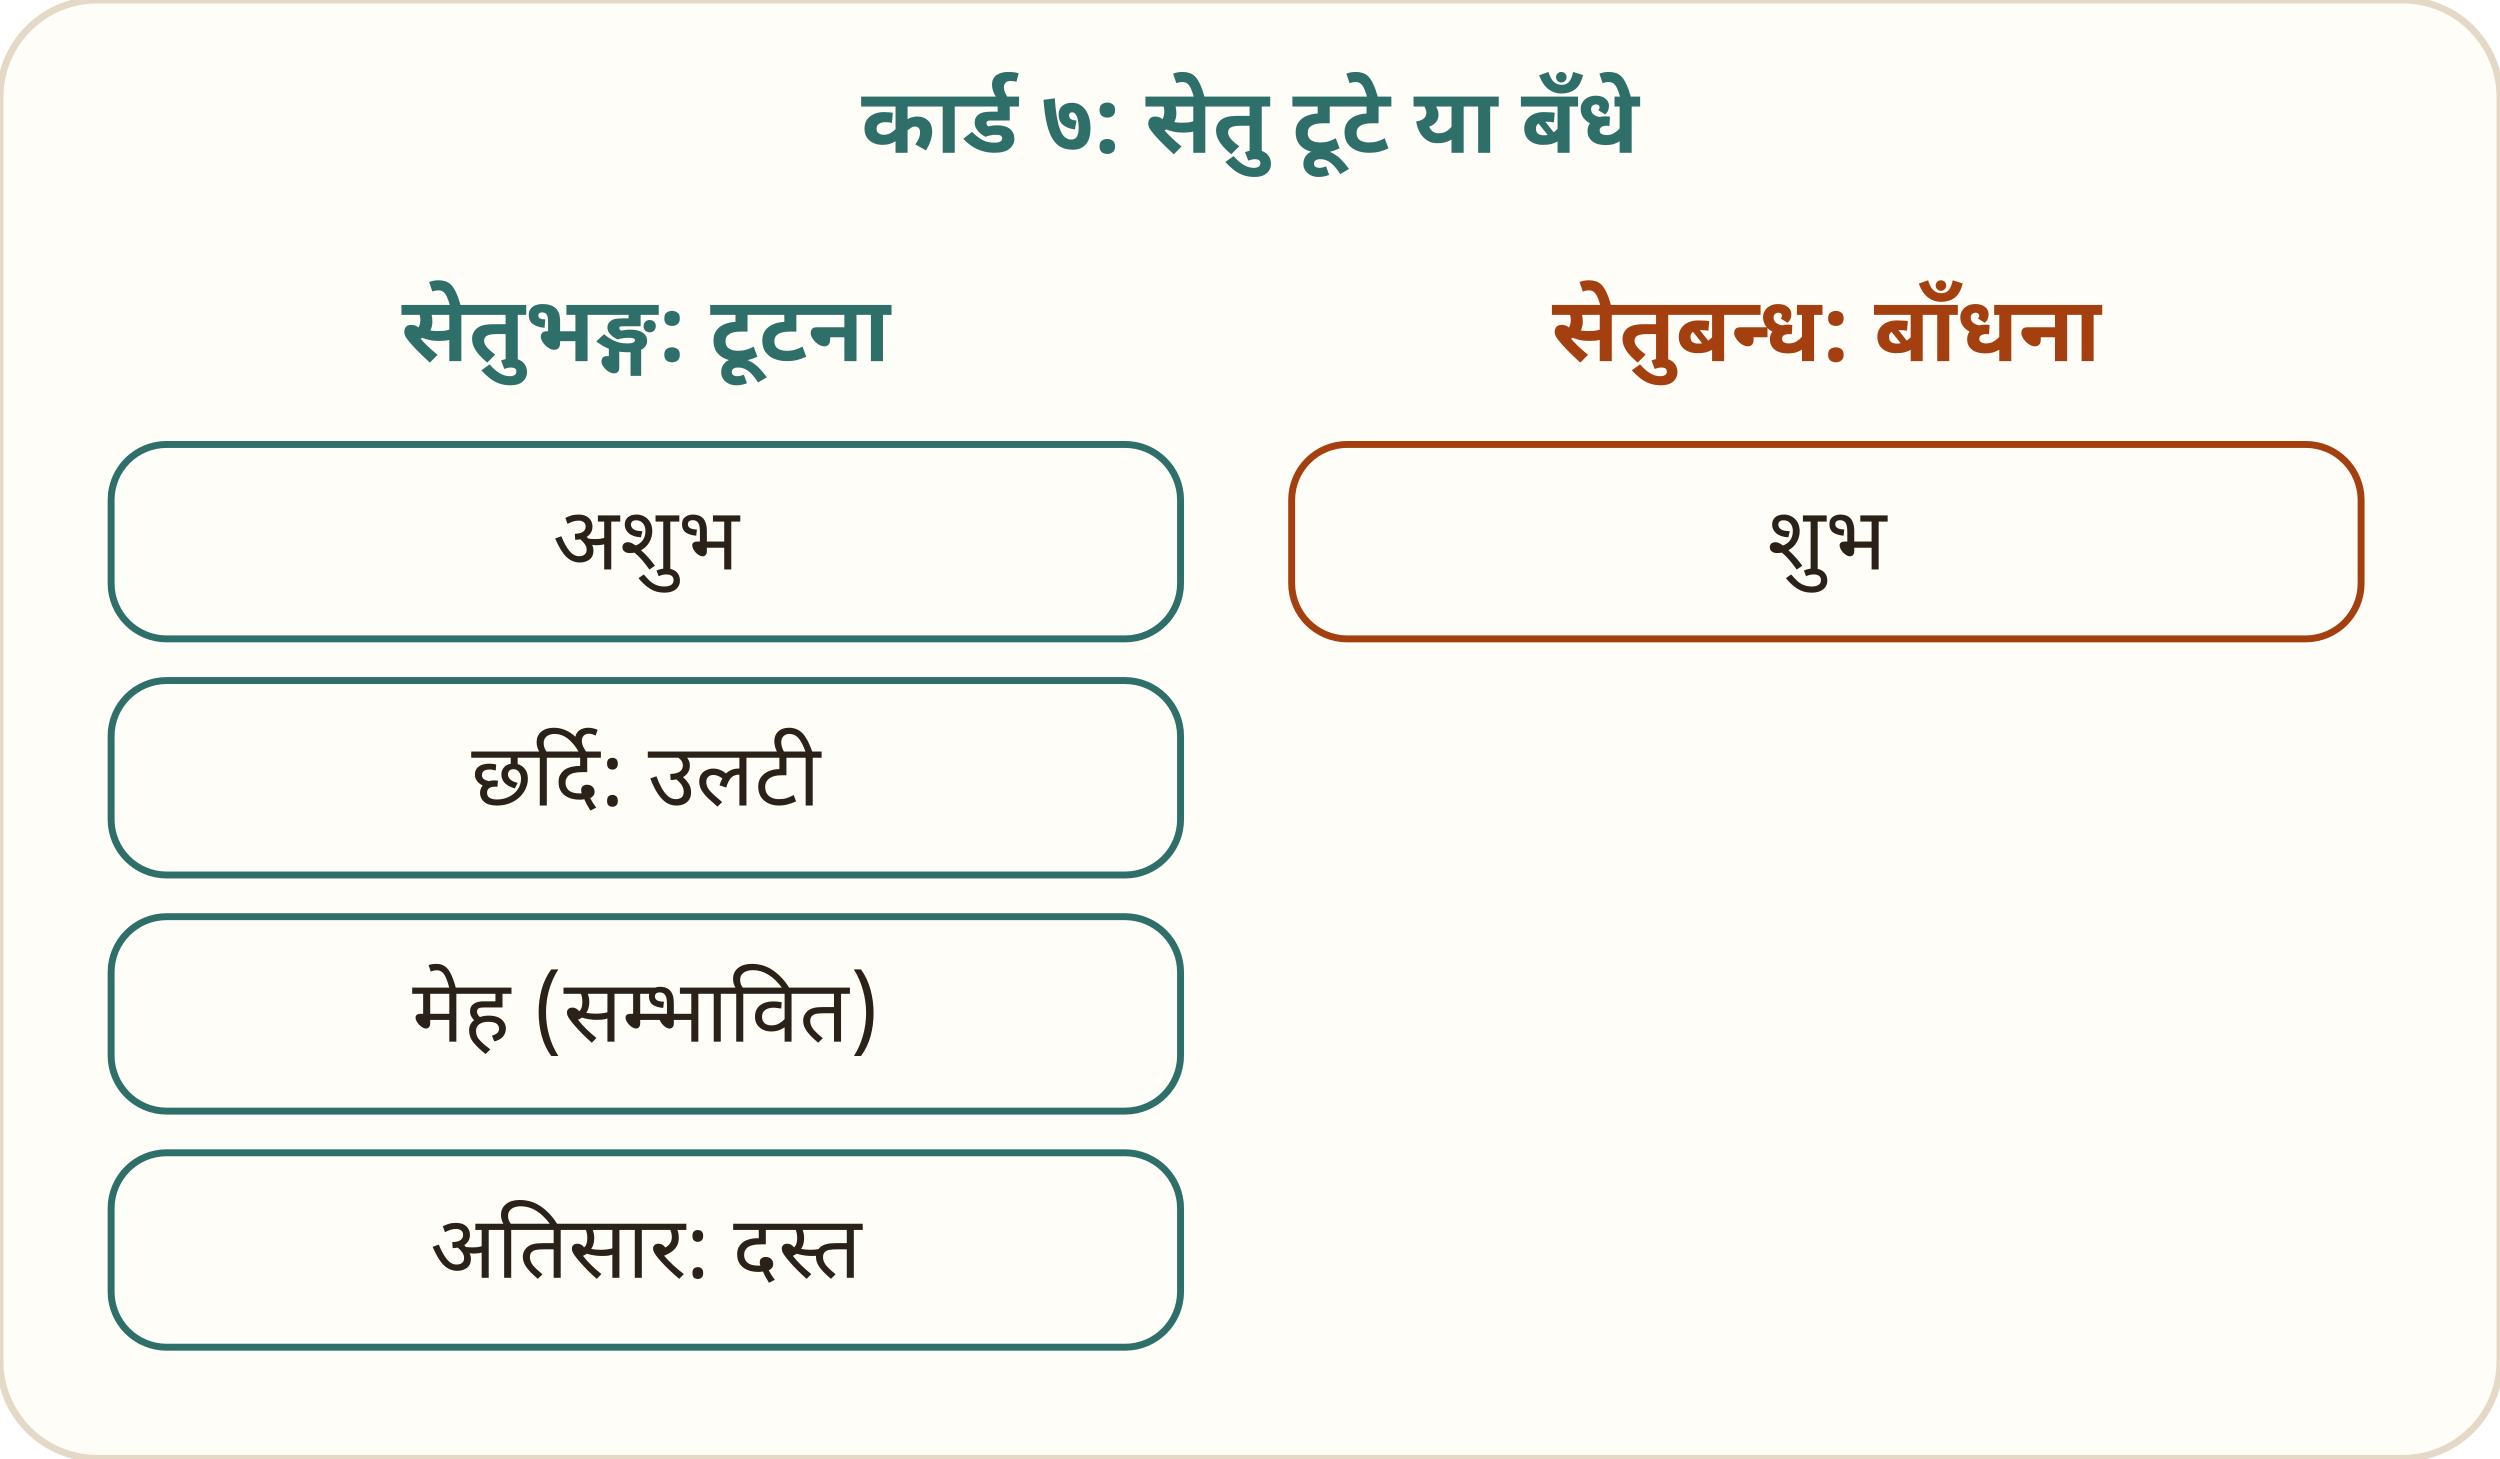
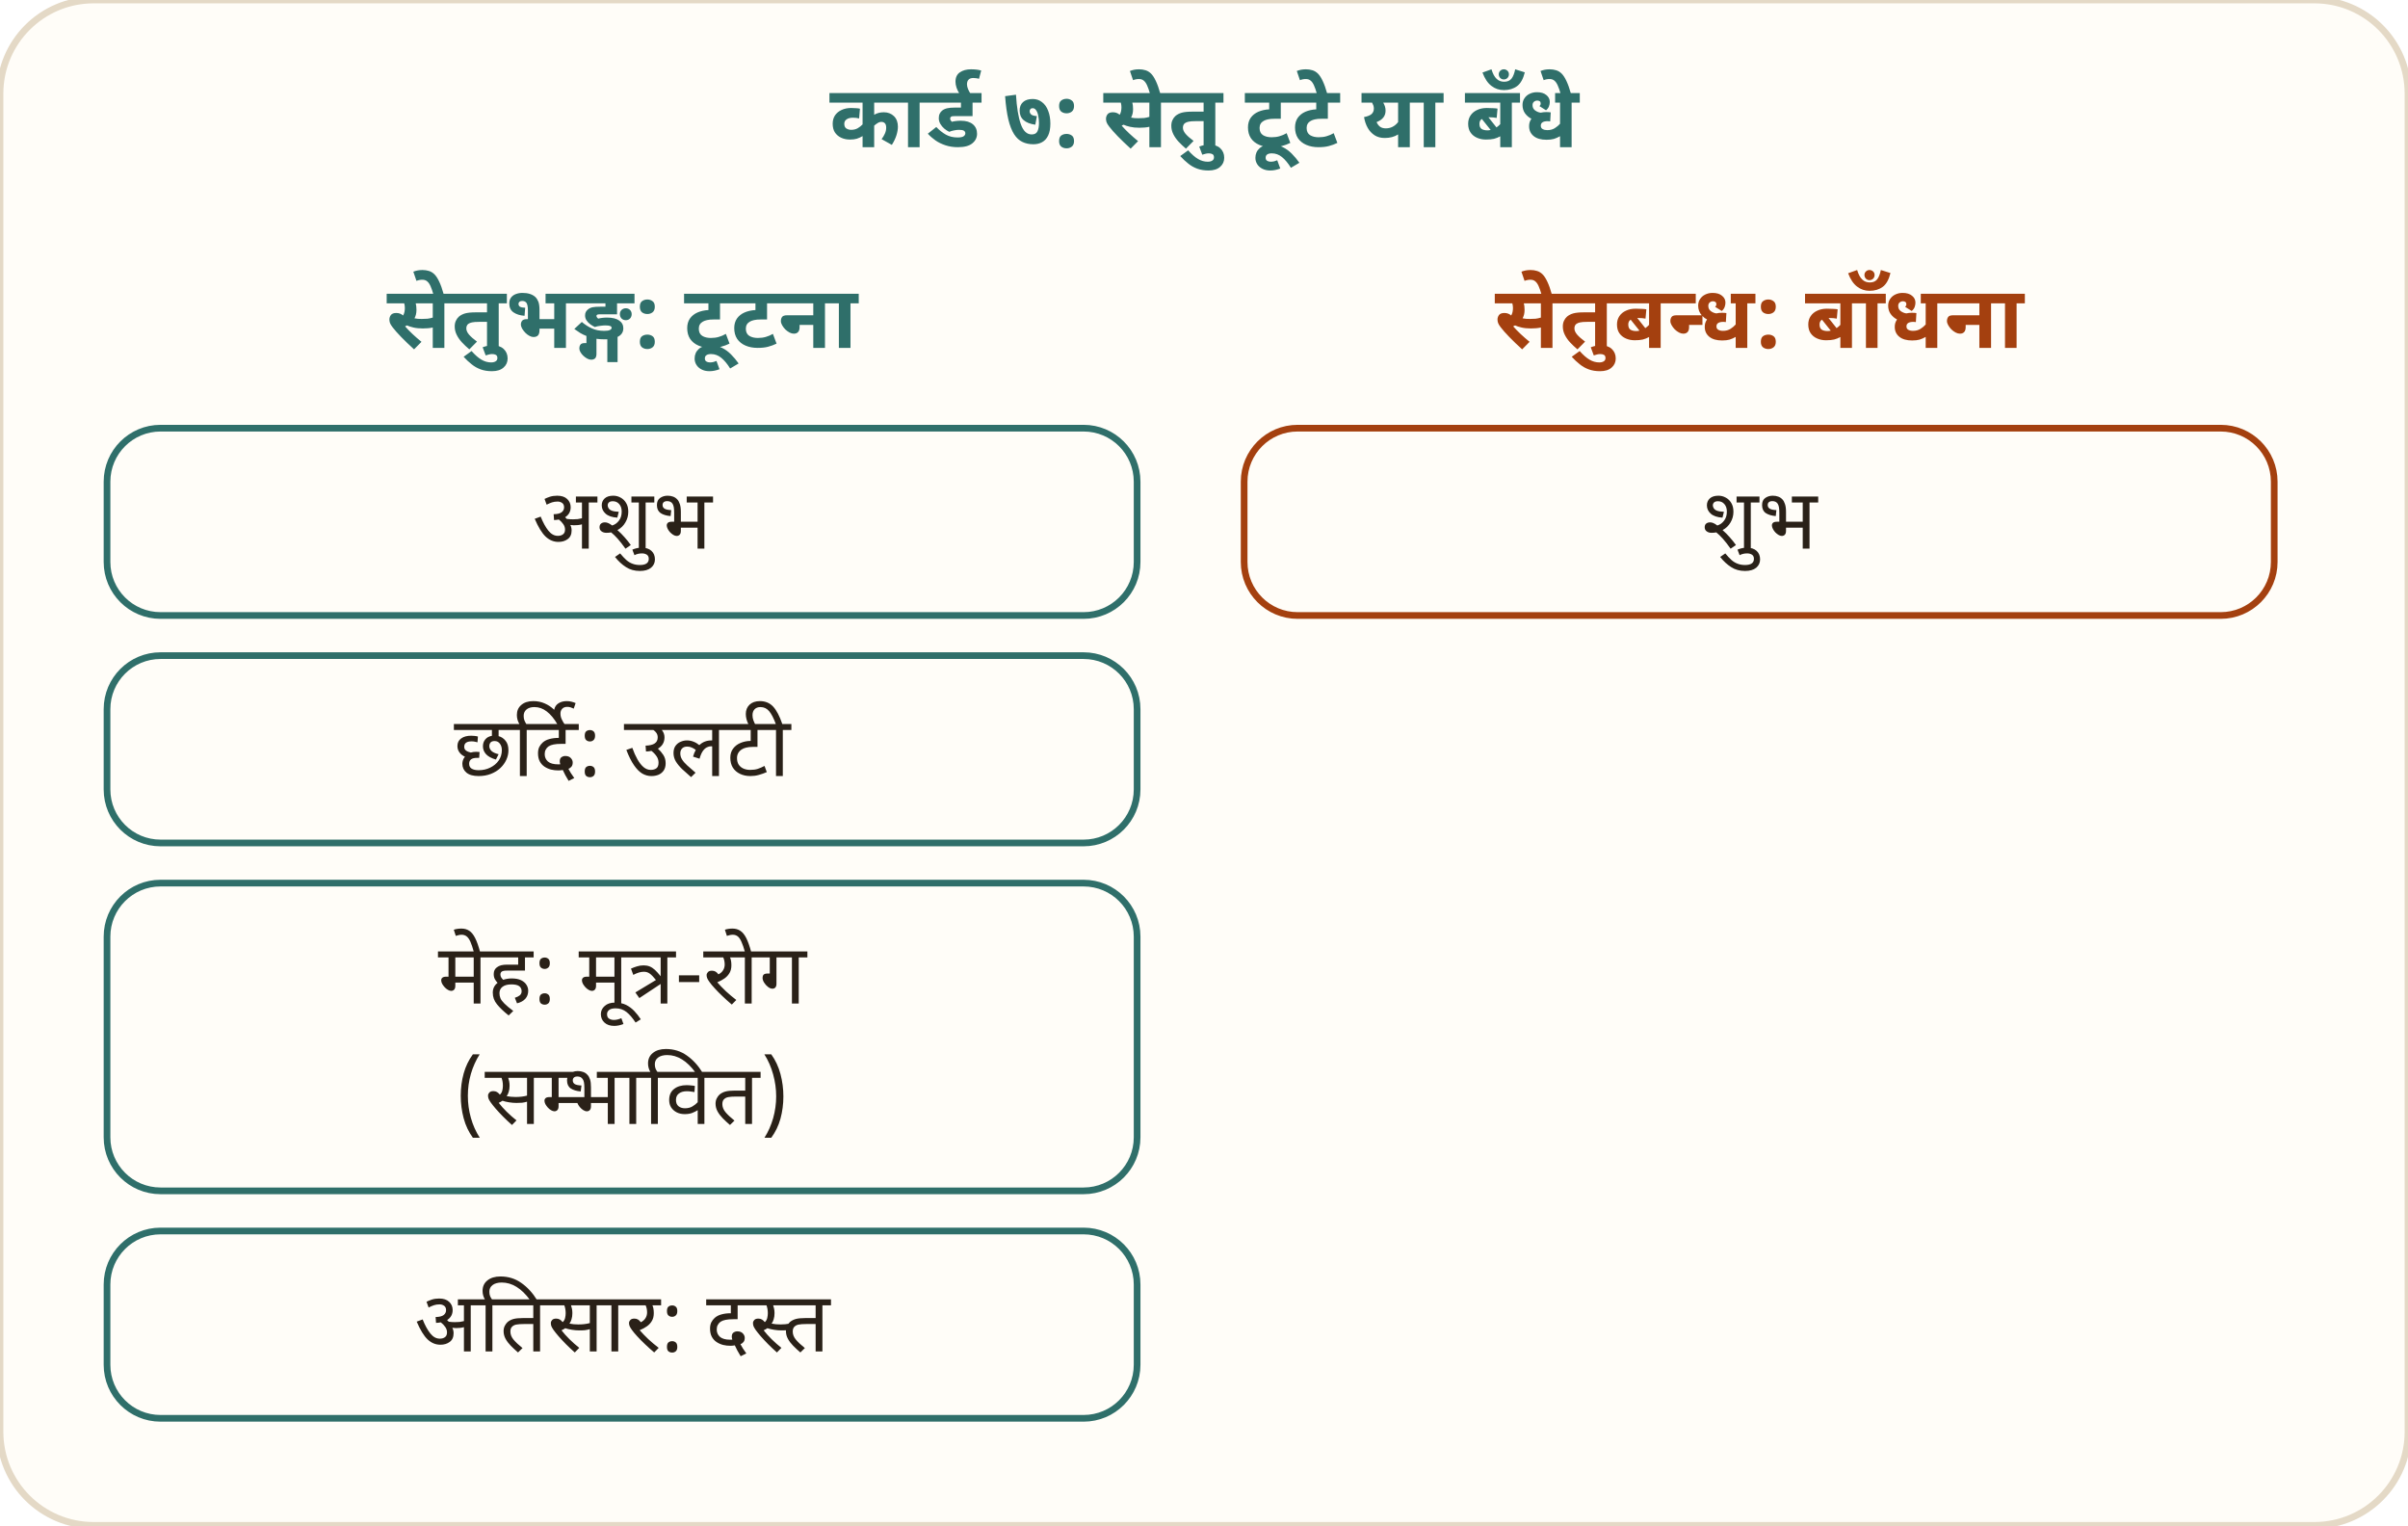
- <svg xmlns="http://www.w3.org/2000/svg" viewBox="0 0 360 210" role="img">
-   <rect width="360" height="210" rx="14" fill="#fffdf8" stroke="#e4d9c6" />
+ <svg xmlns="http://www.w3.org/2000/svg" viewBox="0 0 360 228" role="img">
+   <rect width="360" height="228" rx="14" fill="#fffdf8" stroke="#e4d9c6" />
  <text x="180" y="22" font-family="'Noto Sans Devanagari','Mukta','Nirmala UI','Mangal',sans-serif" font-size="13" font-weight="700" fill="#2f6f6a" text-anchor="middle">कार्ड ७: सेतु टूटे या बँधे</text>
  <text x="93" y="52" font-family="'Noto Sans Devanagari','Mukta','Nirmala UI','Mangal',sans-serif" font-size="13" font-weight="700" fill="#2f6f6a" text-anchor="middle">सेतुभङ्ग: टूटना</text>
  <rect x="16" y="64" width="154" height="28" rx="8" fill="#fffdf8" stroke="#2f6f6a" />
  <text x="93.0" y="82.0" font-family="'Noto Sans Devanagari','Mukta','Nirmala UI','Mangal',sans-serif" font-size="12.5" font-weight="500" fill="#2a2118" text-anchor="middle">अशुभ</text>
  <rect x="16" y="98" width="154" height="28" rx="8" fill="#fffdf8" stroke="#2f6f6a" />
  <text x="93.0" y="116.0" font-family="'Noto Sans Devanagari','Mukta','Nirmala UI','Mangal',sans-serif" font-size="12.5" font-weight="500" fill="#2a2118" text-anchor="middle">छर्दि: उलटी</text>
-   <rect x="16" y="132" width="154" height="28" rx="8" fill="#fffdf8" stroke="#2f6f6a" />
-   <text x="93.0" y="150.0" font-family="'Noto Sans Devanagari','Mukta','Nirmala UI','Mangal',sans-serif" font-size="12.5" font-weight="500" fill="#2a2118" text-anchor="middle">मेह (सम्भावित)</text>
-   <rect x="16" y="166" width="154" height="28" rx="8" fill="#fffdf8" stroke="#2f6f6a" />
-   <text x="93.0" y="184.0" font-family="'Noto Sans Devanagari','Mukta','Nirmala UI','Mangal',sans-serif" font-size="12.5" font-weight="500" fill="#2a2118" text-anchor="middle">अतिसार: दस्त</text>
+   <rect x="16" y="132" width="154" height="46" rx="8" fill="#fffdf8" stroke="#2f6f6a" />
+   <text x="93.0" y="150.0" font-family="'Noto Sans Devanagari','Mukta','Nirmala UI','Mangal',sans-serif" font-size="12.5" font-weight="500" fill="#2a2118" text-anchor="middle">मेह: मूत्र-रोग</text>
+   <text x="93.0" y="168.0" font-family="'Noto Sans Devanagari','Mukta','Nirmala UI','Mangal',sans-serif" font-size="12.5" font-weight="500" fill="#2a2118" text-anchor="middle">(सम्भावित)</text>
+   <rect x="16" y="184" width="154" height="28" rx="8" fill="#fffdf8" stroke="#2f6f6a" />
+   <text x="93.0" y="202.0" font-family="'Noto Sans Devanagari','Mukta','Nirmala UI','Mangal',sans-serif" font-size="12.5" font-weight="500" fill="#2a2118" text-anchor="middle">अतिसार: दस्त</text>
  <text x="263" y="52" font-family="'Noto Sans Devanagari','Mukta','Nirmala UI','Mangal',sans-serif" font-size="13" font-weight="700" fill="#a4400f" text-anchor="middle">सेतुबन्ध: बाँधना</text>
  <rect x="186" y="64" width="154" height="28" rx="8" fill="#fffdf8" stroke="#a4400f" />
  <text x="263.0" y="82.0" font-family="'Noto Sans Devanagari','Mukta','Nirmala UI','Mangal',sans-serif" font-size="12.5" font-weight="500" fill="#2a2118" text-anchor="middle">शुभ</text>
</svg>
